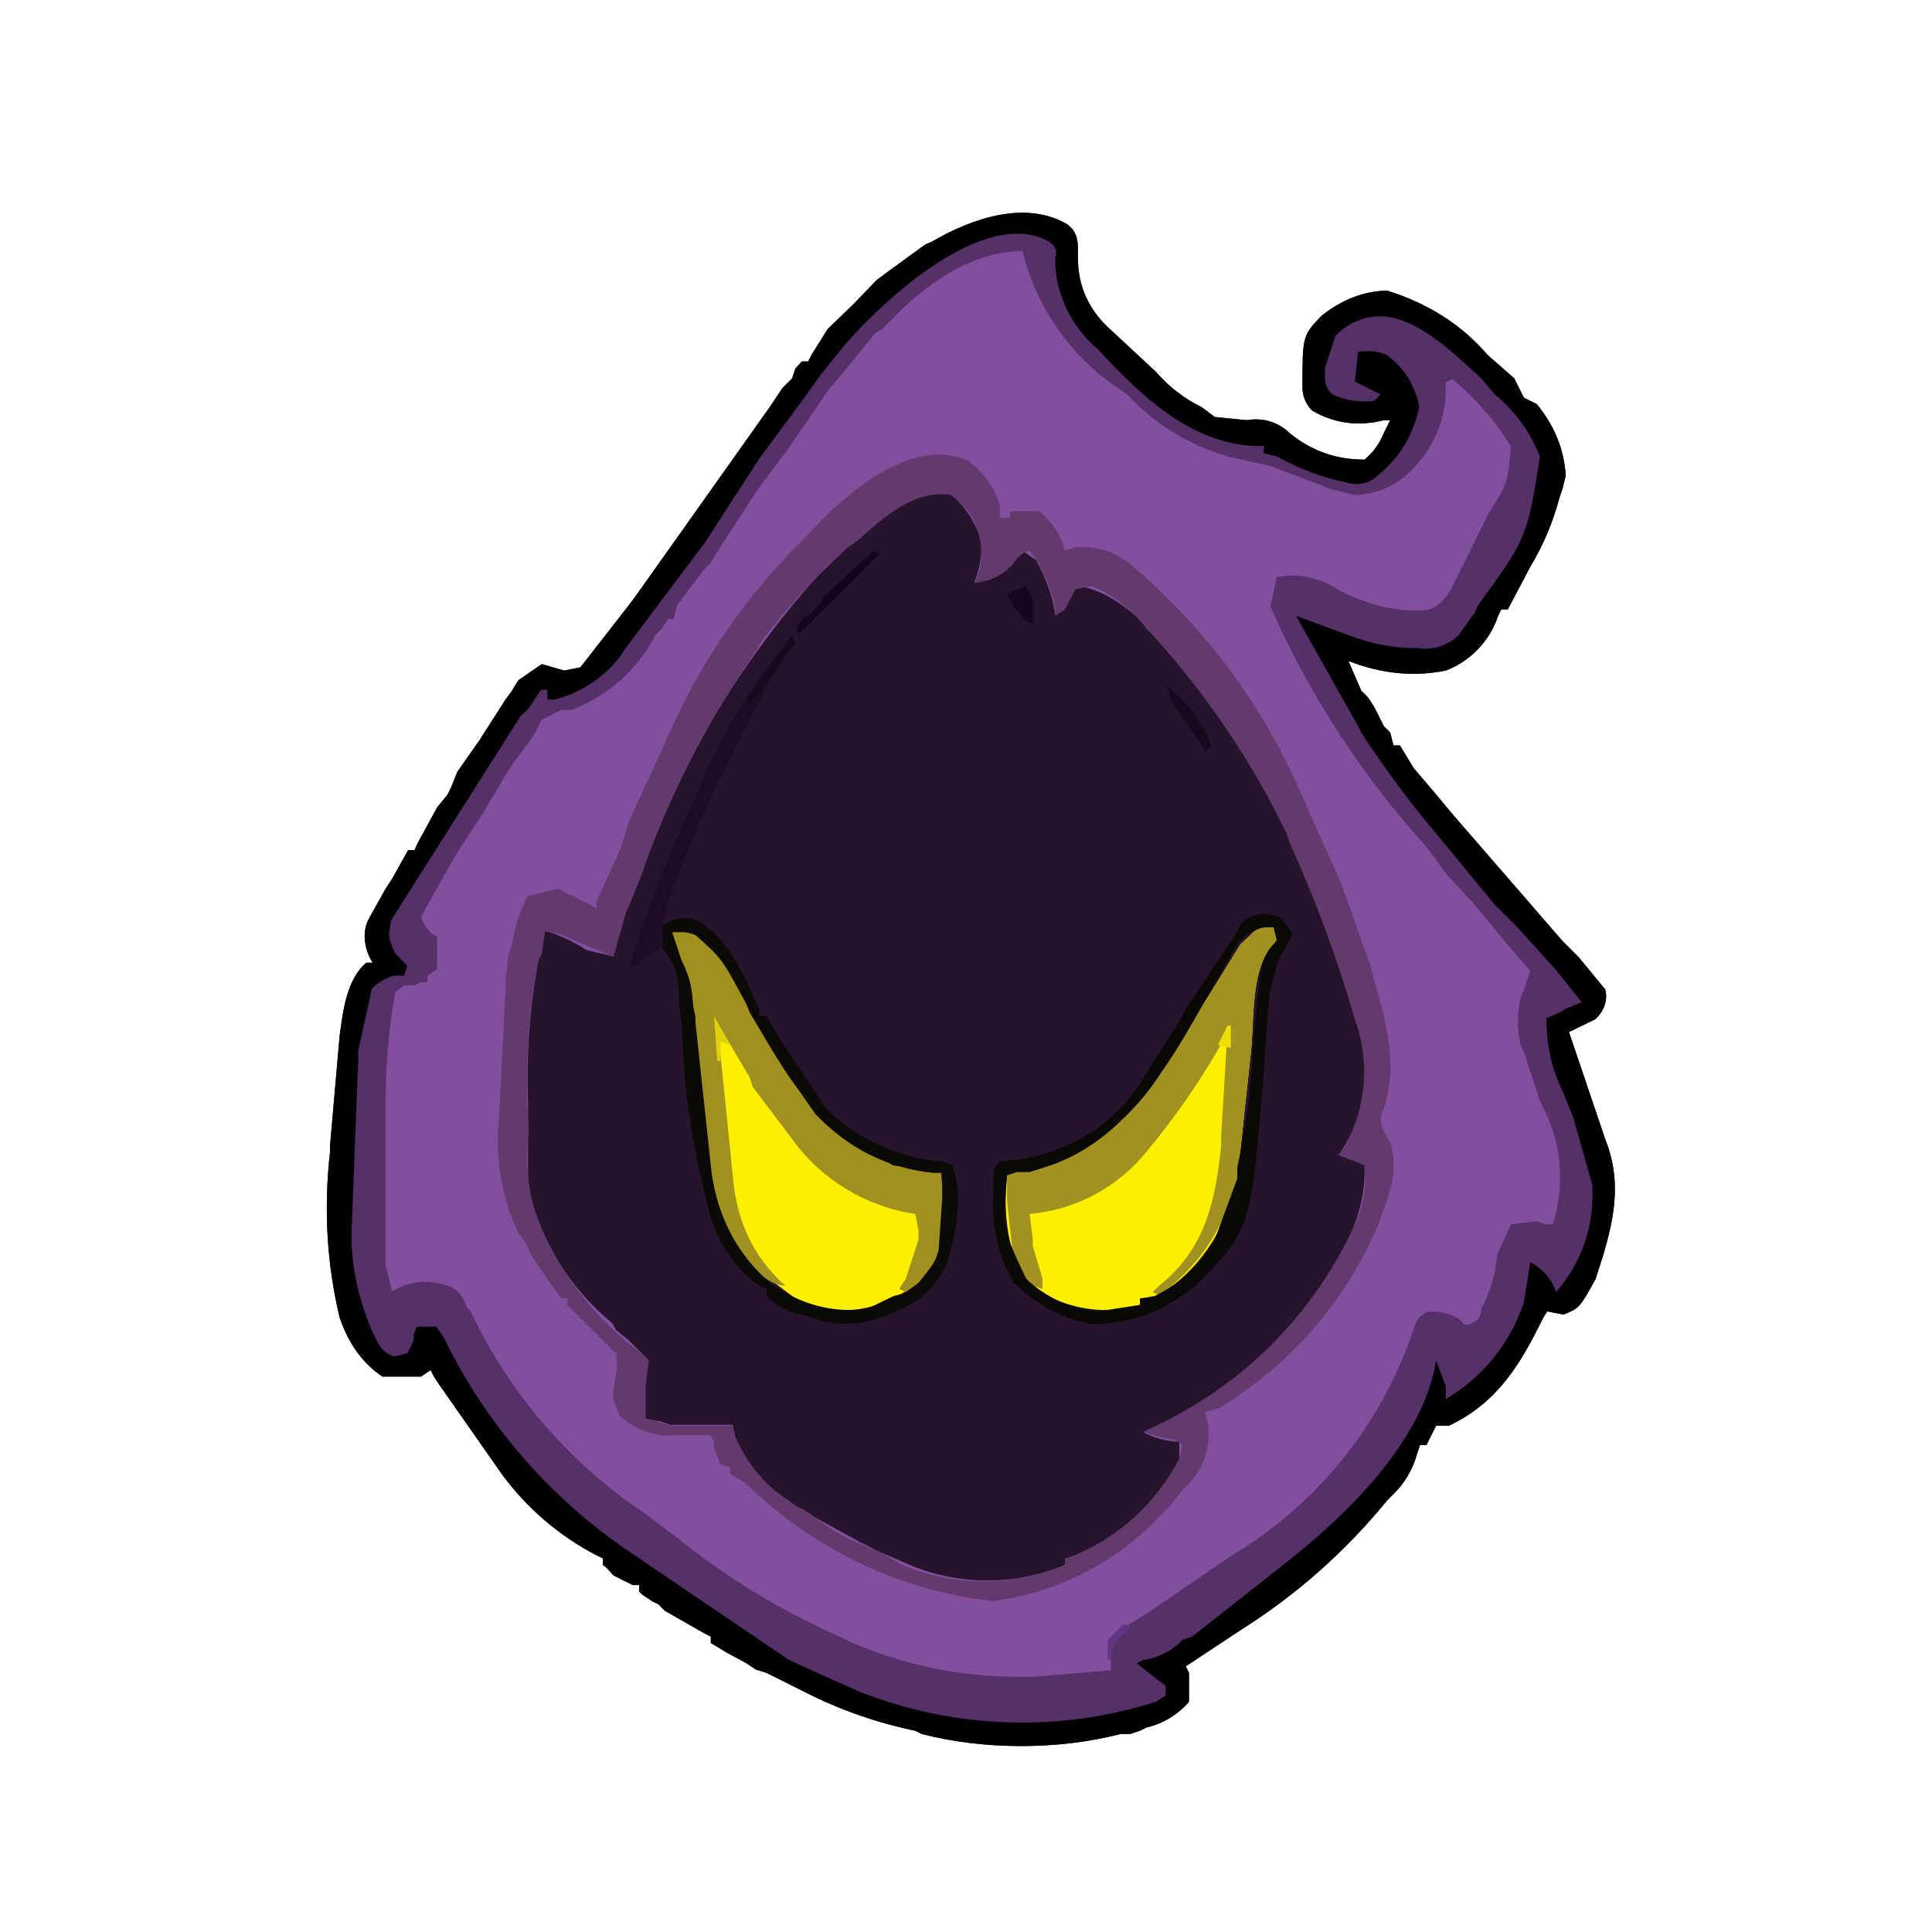
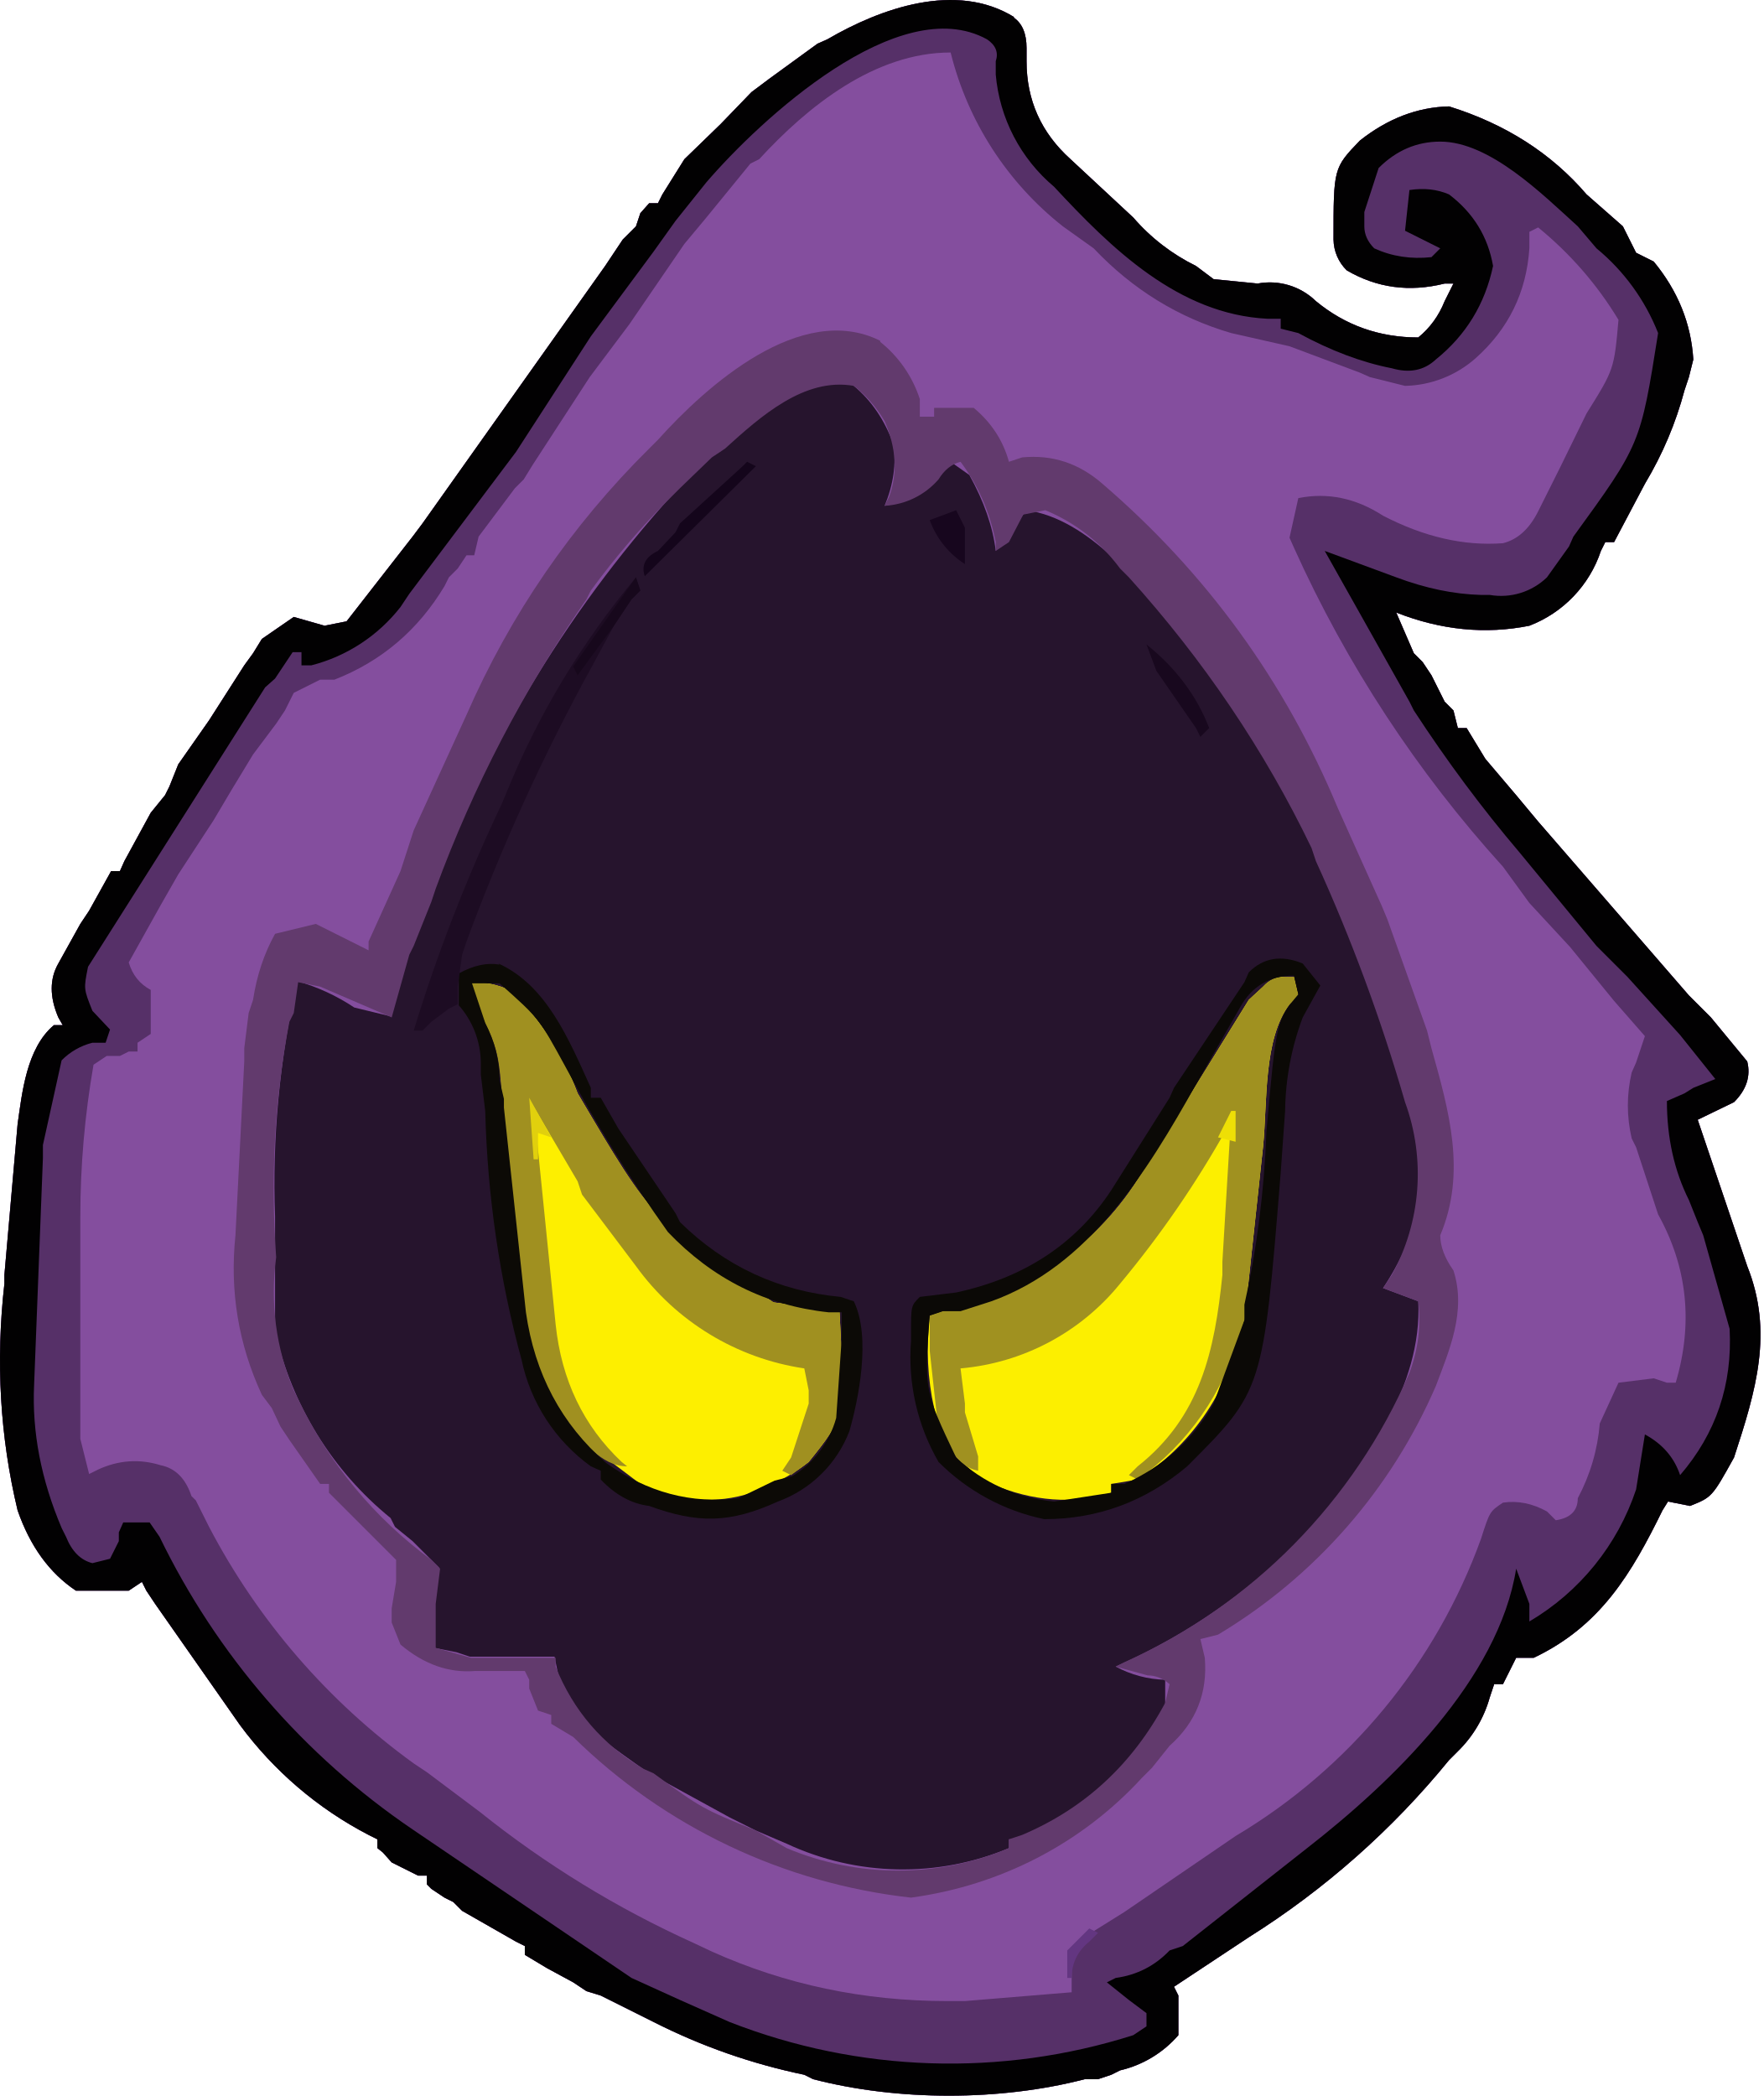
- <svg xmlns="http://www.w3.org/2000/svg" width="200" height="200" viewBox="0 0 200 240">
+ <svg xmlns="http://www.w3.org/2000/svg" width="645" height="766.755" viewBox="20.6 26.429 160.25 190.5" overflow="visible">
  <path fill="#844e9e" d="M112.7 28q1.2.8 1.2 2.8V32q0 5.3 4 8.9l5.7 5.3a18 18 0 0 0 5.7 4.4l1.6 1.2 4 .4a6 6 0 0 1 5.3 1.6q4 3.3 9.3 3.3 1.6-1.3 2.4-3.3l.4-.8.4-.8h-.8q-4.8 1.2-8.9-1.2a4 4 0 0 1-1.2-2.8c0-6.5 0-6.5 2.4-9q3.8-3 8.1-3.1 7.7 2.4 12.5 8l3.3 2.9 1.2 2.4 1.6.8q3.3 4 3.6 8.9l-.4 1.6-.4 1.2q-1.2 4.5-3.6 8.5l-2.8 5.3h-.8l-.4.8a11 11 0 0 1-6.5 6.8q-6 1.2-12.1-1.2l1.6 3.7.8.8.8 1.2 1.2 2.4.8.8.4 1.6h.8l1.7 2.8 2.8 3.3 2 2.4 13.7 15.8 2 2 3.3 4q.5 2-1.2 3.7l-3.3 1.6 4.5 13.3c2.4 6 .8 11.3-1.2 17.4-2 3.6-2 3.6-4 4.4l-2-.4-.5.8c-2.8 5.7-5.6 10.5-11.7 13.4h-1.6l-1.2 2.4h-.8l-.4 1.2a11 11 0 0 1-2.9 4.9l-.8.8a75 75 0 0 1-18.2 16.1l-6.8 4.5.4.8v3.6a10 10 0 0 1-5.3 3.2l-.8.4-1.2.4h-1.2c-7.7 2-17 2-24.7 0l-.8-.4q-7.2-1.5-13.7-4.8l-1.6-.8-3.2-1.6-1.3-.4-1.2-.8-2.4-1.3-2-1.2v-.8l-.8-.4-4.9-2.8-.8-.8-.8-.4-1.2-.8-.4-.4v-.8h-.8l-2.4-1.2-.8-.9-.5-.4v-.8l-.8-.4a34 34 0 0 1-11.7-10l-7.7-11-.8-1.2-.4-.8-1.2.8h-4.8q-3.6-2.4-5.3-7.3-2.4-10-1.2-20.6v-.8l1.2-13.7c.4-2.8.8-6.9 3.3-9h.8l-.4-.7q-1.2-2.8 0-4.9l2-3.6.8-1.2 2-3.6h.8l.4-.9 2.4-4.4 1.3-1.6.4-.8.8-2 2.8-4 3.2-5 .8-1.1.8-1.3 2.9-2 2.8.8 2-.4 6-7.7.9-1.2 16.6-23.4 1.6-2.4 1.2-1.2.4-1.2.8-.9h.8l.4-.8 2-3.2 3.3-3.2 2.8-2.9 1.6-1.2 4.4-3.2.9-.4c4.8-2.8 11.7-5.3 17-2" />
  <path fill="#26142d" d="M98.2 61.5q2.4 2 3.6 5.3.4 2.7-.8 5.6a9 9 0 0 0 6-4l1.7 1.2q2 3.6 2.4 6.9l2.8-3.7c5.7.8 10.5 6.9 13.8 11 10.5 13.3 22.2 34.3 22.2 51.6q-1.2 4.5-3.6 8.1l3.2 1.2c.4 7.7-4.9 15-9.7 20.6q-7.6 8.1-17.8 12.6a10 10 0 0 0 4.5 1.2v2.4a28 28 0 0 1-13.4 12.1h-.8v.8a25 25 0 0 1-20.2-.4l-2.8-1.2-2.4-1.2-7.3-4c-6.9-4.9-6.9-4.9-8-7.7L71 177h-7.7l-1.2-.4-2-.4a5 5 0 0 1 0-4v-.9l.4-2.4-2.4-2.4-1.6-1.3-.4-.8c-5.3-4.3-9-10.3-10.5-17V137q-.4-10.6 2-21.4 2.8.8 5.2 2.4l3.3.8.4-1.6q.7-4.1 2.8-8.5l.4-.8q7.8-21.1 23-37.6c3.3-3.6 10.1-10.1 15.4-8.9" />
  <path fill="#563068" d="M112.7 28q1.2.8 1.2 2.8V32q0 5.3 4 8.9l5.7 5.3a18 18 0 0 0 5.7 4.4l1.6 1.2 4 .4a6 6 0 0 1 5.3 1.6q4 3.3 9.3 3.3 1.6-1.3 2.4-3.3l.4-.8.4-.8h-.8q-4.8 1.2-8.9-1.2a4 4 0 0 1-1.2-2.8c0-6.5 0-6.5 2.4-9q3.8-3 8.1-3.1 7.7 2.4 12.5 8l3.3 2.9 1.2 2.4 1.6.8q3.3 4 3.6 8.9l-.4 1.6-.4 1.2q-1.2 4.5-3.6 8.5l-2.8 5.3h-.8l-.4.8a11 11 0 0 1-6.5 6.8q-6 1.2-12.1-1.2l1.6 3.7.8.8.8 1.2 1.2 2.4.8.8.4 1.6h.8l1.7 2.8 2.8 3.3 2 2.4 13.7 15.8 2 2 3.3 4q.5 2-1.2 3.7l-3.3 1.6 4.5 13.3c2.4 6 .8 11.3-1.2 17.4-2 3.6-2 3.6-4 4.4l-2-.4-.5.8c-2.8 5.7-5.6 10.5-11.7 13.4h-1.6l-1.2 2.4h-.8l-.4 1.2a11 11 0 0 1-2.9 4.9l-.8.8a75 75 0 0 1-18.2 16.1l-6.8 4.5.4.8v3.6a10 10 0 0 1-5.3 3.2l-.8.4-1.2.4h-1.2c-7.7 2-17 2-24.7 0l-.8-.4q-7.2-1.5-13.7-4.8l-1.6-.8-3.2-1.6-1.3-.4-1.2-.8-2.4-1.3-2-1.2v-.8l-.8-.4-4.9-2.8-.8-.8-.8-.4-1.2-.8-.4-.4v-.8h-.8l-2.4-1.2-.8-.9-.5-.4v-.8l-.8-.4a34 34 0 0 1-11.7-10l-7.7-11-.8-1.2-.4-.8-1.2.8h-4.8q-3.6-2.4-5.3-7.3-2.4-10-1.2-20.6v-.8l1.2-13.7c.4-2.8.8-6.9 3.3-9h.8l-.4-.7q-1.2-2.8 0-4.9l2-3.6.8-1.2 2-3.6h.8l.4-.9 2.4-4.4 1.3-1.6.4-.8.8-2 2.8-4 3.2-5 .8-1.1.8-1.3 2.9-2 2.8.8 2-.4 6-7.7.9-1.2 16.6-23.4 1.6-2.4 1.2-1.2.4-1.2.8-.9h.8l.4-.8 2-3.2 3.3-3.2 2.8-2.9 1.6-1.2 4.4-3.2.9-.4c4.8-2.8 11.7-5.3 17-2M89.6 40.9l-.8.4-4 4.9-2 2.4-5 7.3-3.6 4.8-5.2 8-.8 1.3-.8.8-3.3 4.4-.4 1.7H63l-.8 1.2-.8.8-.4.8q-3.6 6-10 8.5h-1.3l-2.4 1.2-.8 1.6-.8 1.2-.9 1.2-1.2 1.6-2 3.3L40 101l-3.2 4.9-1.6 2.8-2.9 5.2q.5 1.7 2 2.5v4l-1.2.8v.8h-.8l-.8.4h-1.2l-1.2.8q-1.2 6.9-1.2 13.8v20.2l.8 3.2.8-.4q2.8-1.3 5.7-.4 2 .4 2.8 2.8l.4.4 1.2 2.4a62 62 0 0 0 18.6 21.5l1.2.8 4.8 3.6A91 91 0 0 0 83.6 203l1.7.8q10 4.5 21.4 4.5h1.6l9.7-.8v-2.9q0-1.5 1.6-2.4l3.2-2 10.1-6.9a52 52 0 0 0 22.3-27c.8-2.5.8-2.5 2-3.3q2-.3 4 .8l.8.8q2-.3 2-2 1.7-3.2 2-6.8l1.7-3.7 3.2-.4 1.2.4h.8q2.4-8.1-1.6-15.3l-2-6.1-.4-.8q-.7-3 0-6l.4-.9.8-2.4-2.8-3.2-4-4.9-3.7-4-2.4-3.3a111 111 0 0 1-19-29l-.4-.9.8-3.6q4-.8 7.7 1.6 5.6 2.9 10.9 2.5 2-.5 3.2-2.9l.4-.8 1.6-3.2 2.4-4.9c2.5-4 2.5-4 2.9-8.5q-2.9-4.8-7.3-8.4l-.8.4V49q-.4 6-4.9 10a10 10 0 0 1-6.4 2.5l-3.2-.8-.9-.4-6.4-2.4-5.3-1.2q-7.2-2.1-12.5-7.7l-2.8-2A29 29 0 0 1 107 31.2c-6.9 0-13 4.9-17.4 9.7" />
  <path fill="#020102" d="M112.7 28q1.2.8 1.2 2.8V32q0 5.3 4 8.9l5.7 5.3a18 18 0 0 0 5.7 4.4l1.6 1.2 4 .4a6 6 0 0 1 5.3 1.6q4 3.3 9.3 3.3 1.6-1.3 2.4-3.3l.4-.8.4-.8h-.8q-4.8 1.2-8.9-1.2a4 4 0 0 1-1.2-2.8c0-6.5 0-6.5 2.4-9q3.8-3 8.1-3.1 7.7 2.4 12.5 8l3.3 2.9 1.2 2.4 1.6.8q3.3 4 3.6 8.9l-.4 1.6-.4 1.2q-1.2 4.5-3.6 8.5l-2.8 5.3h-.8l-.4.8a11 11 0 0 1-6.5 6.8q-6 1.2-12.1-1.2l1.6 3.7.8.8.8 1.2 1.2 2.4.8.8.4 1.6h.8l1.7 2.8 2.8 3.3 2 2.4 13.7 15.8 2 2 3.3 4q.5 2-1.2 3.7l-3.3 1.6 4.5 13.3c2.4 6 .8 11.3-1.2 17.4-2 3.6-2 3.6-4 4.4l-2-.4-.5.8c-2.8 5.7-5.6 10.5-11.7 13.4h-1.6l-1.2 2.4h-.8l-.4 1.2a11 11 0 0 1-2.9 4.9l-.8.8a75 75 0 0 1-18.2 16.1l-6.8 4.5.4.8v3.6a10 10 0 0 1-5.3 3.2l-.8.4-1.2.4h-1.2c-7.7 2-17 2-24.7 0l-.8-.4q-7.2-1.5-13.7-4.8l-1.6-.8-3.2-1.6-1.3-.4-1.2-.8-2.4-1.3-2-1.2v-.8l-.8-.4-4.9-2.8-.8-.8-.8-.4-1.2-.8-.4-.4v-.8h-.8l-2.4-1.2-.8-.9-.5-.4v-.8l-.8-.4a34 34 0 0 1-11.7-10l-7.7-11-.8-1.2-.4-.8-1.2.8h-4.8q-3.6-2.4-5.3-7.3-2.4-10-1.2-20.6v-.8l1.2-13.7c.4-2.8.8-6.9 3.3-9h.8l-.4-.7q-1.2-2.8 0-4.9l2-3.6.8-1.2 2-3.6h.8l.4-.9 2.4-4.4 1.3-1.6.4-.8.8-2 2.8-4 3.2-5 .8-1.1.8-1.3 2.9-2 2.8.8 2-.4 6-7.7.9-1.2 16.6-23.4 1.6-2.4 1.2-1.2.4-1.2.8-.9h.8l.4-.8 2-3.2 3.3-3.2 2.8-2.9 1.6-1.2 4.4-3.2.9-.4c4.8-2.8 11.7-5.3 17-2m-28 15L82 46.5l-2 2.8-5.7 7.7-6.8 10.5-9.7 12.9-.8 1.2a15 15 0 0 1-8.1 5.3H48v-1.2h-.8l-1.6 2.4-.9.8-16.1 25.4c-.4 2-.4 2 .4 4l1.6 1.7-.4 1.2H29a6 6 0 0 0-2.8 1.6l-1.7 7.7v1.2l-.8 20.6q-.3 6.4 2.5 13l.4.8q.8 2 2.4 2.4l1.6-.4.8-1.6v-.8l.4-.9h2.4l.9 1.3a68 68 0 0 0 23 26.6L78 206.2l4.4 2 4.5 2a55 55 0 0 0 36.7 1.2l1.2-.8v-1.2l-1.6-1.2-2-1.6.8-.4q2.9-.4 4.9-2.5l1.2-.4 11.3-8.9c7.7-6 17.4-15.3 19-25.4l1.2 3.2v1.6a22 22 0 0 0 9.7-12l.8-5q2.4 1.3 3.2 3.7 4.9-5.7 4.5-13.3l-2.4-8.5-.5-1.2-.8-2q-2-4-2-9l1.6-.7.8-.5 2-.8-3.2-4-4.8-5.3-2.8-2.8-7-8.5q-5.1-6-9.6-12.9l-.4-.8-7.7-13.7 6.5 2.4q4 1.5 7.7 1.6h.8a6 6 0 0 0 5.2-1.6l2-2.8.4-.9c6.1-8.4 6.1-8.4 7.7-18.5a19 19 0 0 0-5.6-7.7l-1.7-2c-3.2-2.9-8-7.7-12.5-7.7q-3.2 0-5.6 2.4l-1.3 4V47q0 1.1.9 2 2.4 1.1 5.2.8l.8-.8-3.2-1.6.4-3.7q2-.3 3.6.4 3.3 2.5 4 6.5-1.1 5.2-5.2 8.5-1.6 1.5-4 .8-4.1-.8-8.5-3.2l-1.6-.4v-.9h-1.2c-8.1-.4-14.2-6.4-19.4-12a15 15 0 0 1-5.3-10.2V32q.4-1.2-.8-2c-8-4.4-20.6 7.3-25.5 13" />
  <path fill="#623a6d" d="M100.6 57.5a11 11 0 0 1 3.6 5.2v1.6h1.3v-.8h3.6q2.4 2 3.2 4.9l1.2-.4q4.1-.4 7.3 2.4 14.2 12.2 21.4 29.5l4 8.9.5 1.2 3.6 10.1.4 1.6c1.6 5.7 3.2 11.3.8 17q0 1.5 1.2 3.2c1.2 3.7-.4 7.3-1.6 10.5a49 49 0 0 1-19.8 22.6l-1.6.4.4 1.7q.4 4.8-3.2 8l-1.6 2-.9.9c-5.5 6-12.9 9.8-21 10.9a52 52 0 0 1-30.7-14.6l-2-1.2v-.8l-1.2-.4-.8-2v-.8l-.4-.8h-4.5q-3.6.3-6.8-2.4l-.8-2v-1.3l.4-2.4v-2l-3.7-3.7-2.4-2.4v-.8h-.8l-2.8-4-.8-1.2-.8-1.7-.9-1.2q-3.2-6.9-2.4-14.5l.8-15.8v-1.2l.4-3.2.4-1.2q.5-3.3 2-6l3.7-.9 4.8 2.4v-.8l2.9-6.4 1.2-3.7L63 91.4q6-13.7 16.6-24.2l.8-.8c4.4-4.9 13-12.6 20.2-9m-14.1 9.8-1.2.8-2.9 2.8-.8.8a71 71 0 0 0-7.3 8.5l-.4.8a116 116 0 0 0-13.7 26.3l-.4 1.2-1.6 4-.4.8-1.6 5.7-6.5-2.8-2-.4-.4 2.8-.4.8q-2 10.5-1.2 21.4a23 23 0 0 0 1.6 12.1l.4.8a39 39 0 0 0 12.1 14.6l.8.8-.4 3.2v4l3.2.9h7.7v.8q2.4 6 8 9.3l.9.4c4.4 3.2 4.4 3.2 9.3 5.2l2.8 1.6a26 26 0 0 0 20.2 0v-.8l1.2-.4q8.5-3.6 13-12l.4-1.7q-.9-.8-2-.8l-2.9-.8.8-.4a51 51 0 0 0 25.9-26.3q1.2-3.2.8-6.5l-3.2-1.2.8-1.2a19 19 0 0 0 1.2-15.7q-3.3-11.4-8.1-21.9l-.4-1.2q-6.4-13.3-16.6-24.6l-.8-.8a16 16 0 0 0-6.8-5.3l-2 .4-1.3 2.5-1.2.8v-.8q-.8-4.1-3.2-7.3-1.2.3-2 1.6a7 7 0 0 1-4.9 2.4l.4-.8q1.2-3.2-.4-6.9-1.2-2-2.8-3.2c-4.5-.8-8.5 2.8-11.7 5.7" />
  <path fill="#fdef00" d="M63.4 115.7a8 8 0 0 1 3.7.8q4 4 6 9.3c6.9 11.7 6.9 11.7 17.8 19l6 .8c.5 9.6.5 9.6-2.8 13.7q-2 1.6-4.4 2.4l-.8.4q-4.8 1.6-10.1-.8l-5.3-4c-6-5.3-6.4-17-6.8-24.3l-.4-6.4c-.4-5.3-.4-5.3-2.9-9.7Zm0 0" />
  <path fill="#fcef00" d="M137.4 115.2h.8l.4 1.7-.8.8c-2.4 3.2-2 8.9-2.4 12.9l-1.7 15.8-.4 1.2a21 21 0 0 1-9.3 13.3l-2.4.4v.8q-5.2 1.6-10.9-.8a10 10 0 0 1-5.2-6.9q-.9-4-.4-8.4l1.2-.4a27 27 0 0 0 18.1-12.6l9.7-15.7 1.3-1.2q.8-.9 2-.9" />
  <path fill="#a09020" d="M63.4 115.7a8 8 0 0 1 3.7.8q4 4 6 9.3c6.9 11.7 6.9 11.7 17.8 19l6 .8c.5 9.6.5 9.6-2.8 13.7l-1.6 1.2-.8-.4.8-1.2 1.6-4.9v-1.2l-.4-2a23 23 0 0 1-15.3-9.3l-4.9-6.5-.4-1.2-4-6.8 2 19.8q.8 7.6 6 12.5l.5.4c-2.4 0-4-2.4-5.7-4a29 29 0 0 1-4-11.8v-1.6L66.3 127c-.4-5.3-.4-5.3-2.9-10.1Zm0 0" />
  <path fill="#a09120" d="M137.4 115.2h.8l.4 1.7-.8.8c-2.4 3.2-2 8.9-2.4 12.9l-1.7 15.8-.4 1.2a24 24 0 0 1-9.3 13.3l-.8-.4.8-.8c5.7-4.5 7-10.5 7.7-17.4v-1.2l.8-13.3-.4 1.2q-4.2 7.5-9.7 14.1a21 21 0 0 1-14.5 7.7l.4 3.2v.8l1.2 4v1.3q-2-.4-2.8-2.8l-.8-.8-.8-7.3V146l1.2-.4a27 27 0 0 0 18.1-12.6l9.7-15.7 1.3-1.2q.8-.9 2-.9" />
  <path fill="#0b0906" d="m139 114 1.6 2-1.6 2.9a25 25 0 0 0-1.6 8.5l-.4 5.6c-1.6 19.8-1.6 19.8-8.5 26.7q-5.7 4.8-13 4.8a19 19 0 0 1-9.6-5.2 19 19 0 0 1-2.5-11v-.7c0-2.5 0-2.5.8-3.3l3.3-.4q9.3-2 14.1-9.3l5.3-8.4.4-.9 6.4-9.6.4-.9q2-2 4.9-.8m-5.7 4-4 7c-4.5 8-9.7 16.5-18.6 19.7l-2.8.9h-1.6l-1.2.4c-.5 6.8-.5 6.8 2.4 12.9a15 15 0 0 0 8.9 4l5.2-.8v-.8h1.2q5.3-2.4 8.1-7.3l2.8-7.6V145q1.7-7.6 2-15.7c.9-10.1.9-10.1 2.9-12.5l-.4-1.7q-3.3 0-4.9 2.9" />
  <path fill="#0c0a06" d="M65.9 114c4.4 2 6.4 6.9 8.4 11.3v.9h.9l1.6 2.8 5.2 7.7.4.8q6.1 6 14.6 6.8l1.2.4c1.6 3.3.4 9-.4 11.8a11 11 0 0 1-6.5 6.4c-4.4 2-7.3 2-11.7.4q-2.4-.3-4.4-2.4v-.8l-.9-.4A16 16 0 0 1 68 150q-3-11-3.3-22.6l-.4-3.3V123a8 8 0 0 0-2-5.2v-2.9q2-1.1 3.7-.8m-2.5 1.7 1.2 3.6q1.3 2.5 1.3 5.2l.4 1.7v.8l2 18.6q1.2 8.4 7.3 13.7 5.6 4 12 3.2L91 161l1.6-.4a9 9 0 0 0 4-5.3l.5-7.2v-2.4h-1.2q-8.5-.9-14.6-7.3-5.2-7.3-9.3-15c-2.4-4.4-2.4-4.4-6-7.6Zm0 0" />
  <path fill="#1d0c23" d="m78.4 78.9.4 1.2-.8.8-1.6 2.4-2 3.7Q67.8 99 63 112l-.4 1.2-.4 2.9v1.6l-.8.4-1.6 1.2-.8.8h-.8q3.2-10.5 8-20.6l.5-1.2Q71 87.8 78.4 78.9" />
  <path fill="#14051b" d="m88.5 68.4.8.4-10.1 10q-.5-1.5 1.2-2.3l1.6-1.7.4-.8 5.7-5.2Zm0 0" />
  <path fill="#18081e" d="M124.8 85q4 3.2 5.7 7.6l-.8.8-.4-.8-3.6-5.2Zm0 0" />
  <path fill="#17061e" d="m107.5 72.8.8 1.6v3.3a8 8 0 0 1-3.2-4Zm0 0" />
  <path fill="#17081c" d="m78.4 78.9.4 1.2-.8.8-1.6 2.4-3.3 4.5-.4-.8Zm0 0" />
  <path fill="#e1d00d" d="m68.7 126.2 2 3.6-1.2-.4v2.4h-.4Zm0 0" />
  <path fill="#633681" d="m119.6 201.7.8.4-.8.8q-1.6 1.3-1.6 3.3h-.4v-2.5Zm0 0" />
  <path fill="#eedf06" d="M132.5 127.4h.4v2.8l-1.6-.4Zm0 0" />
</svg>
